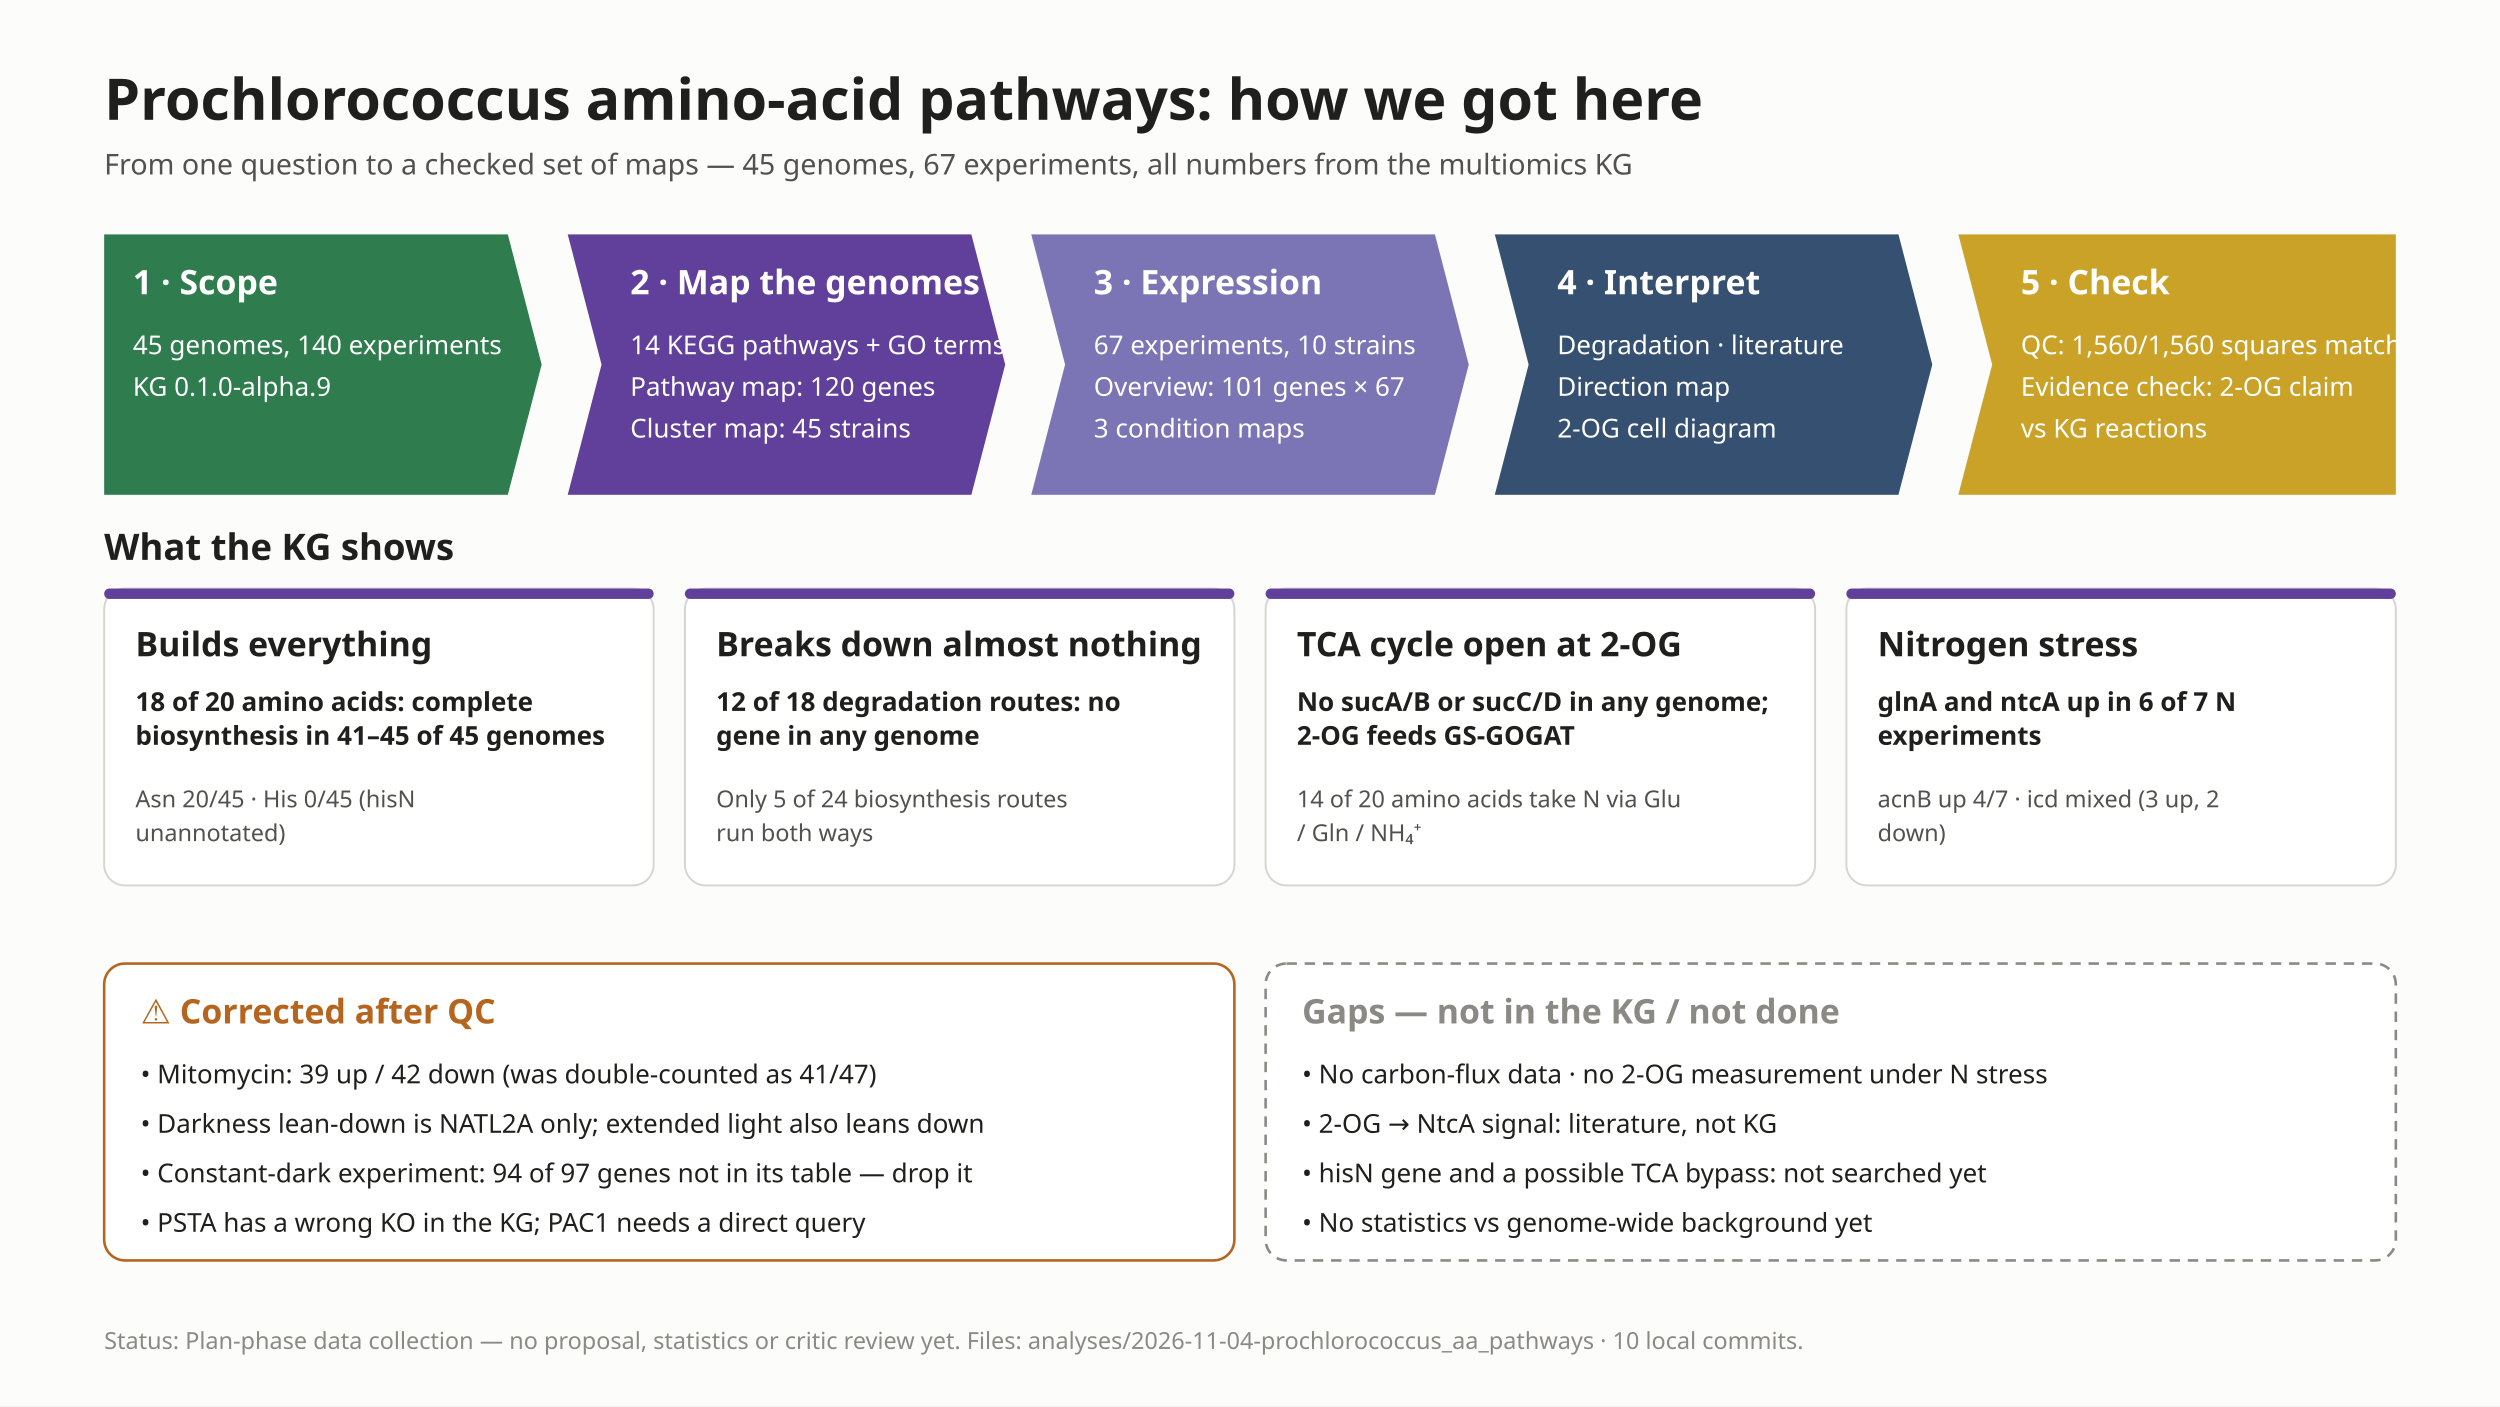
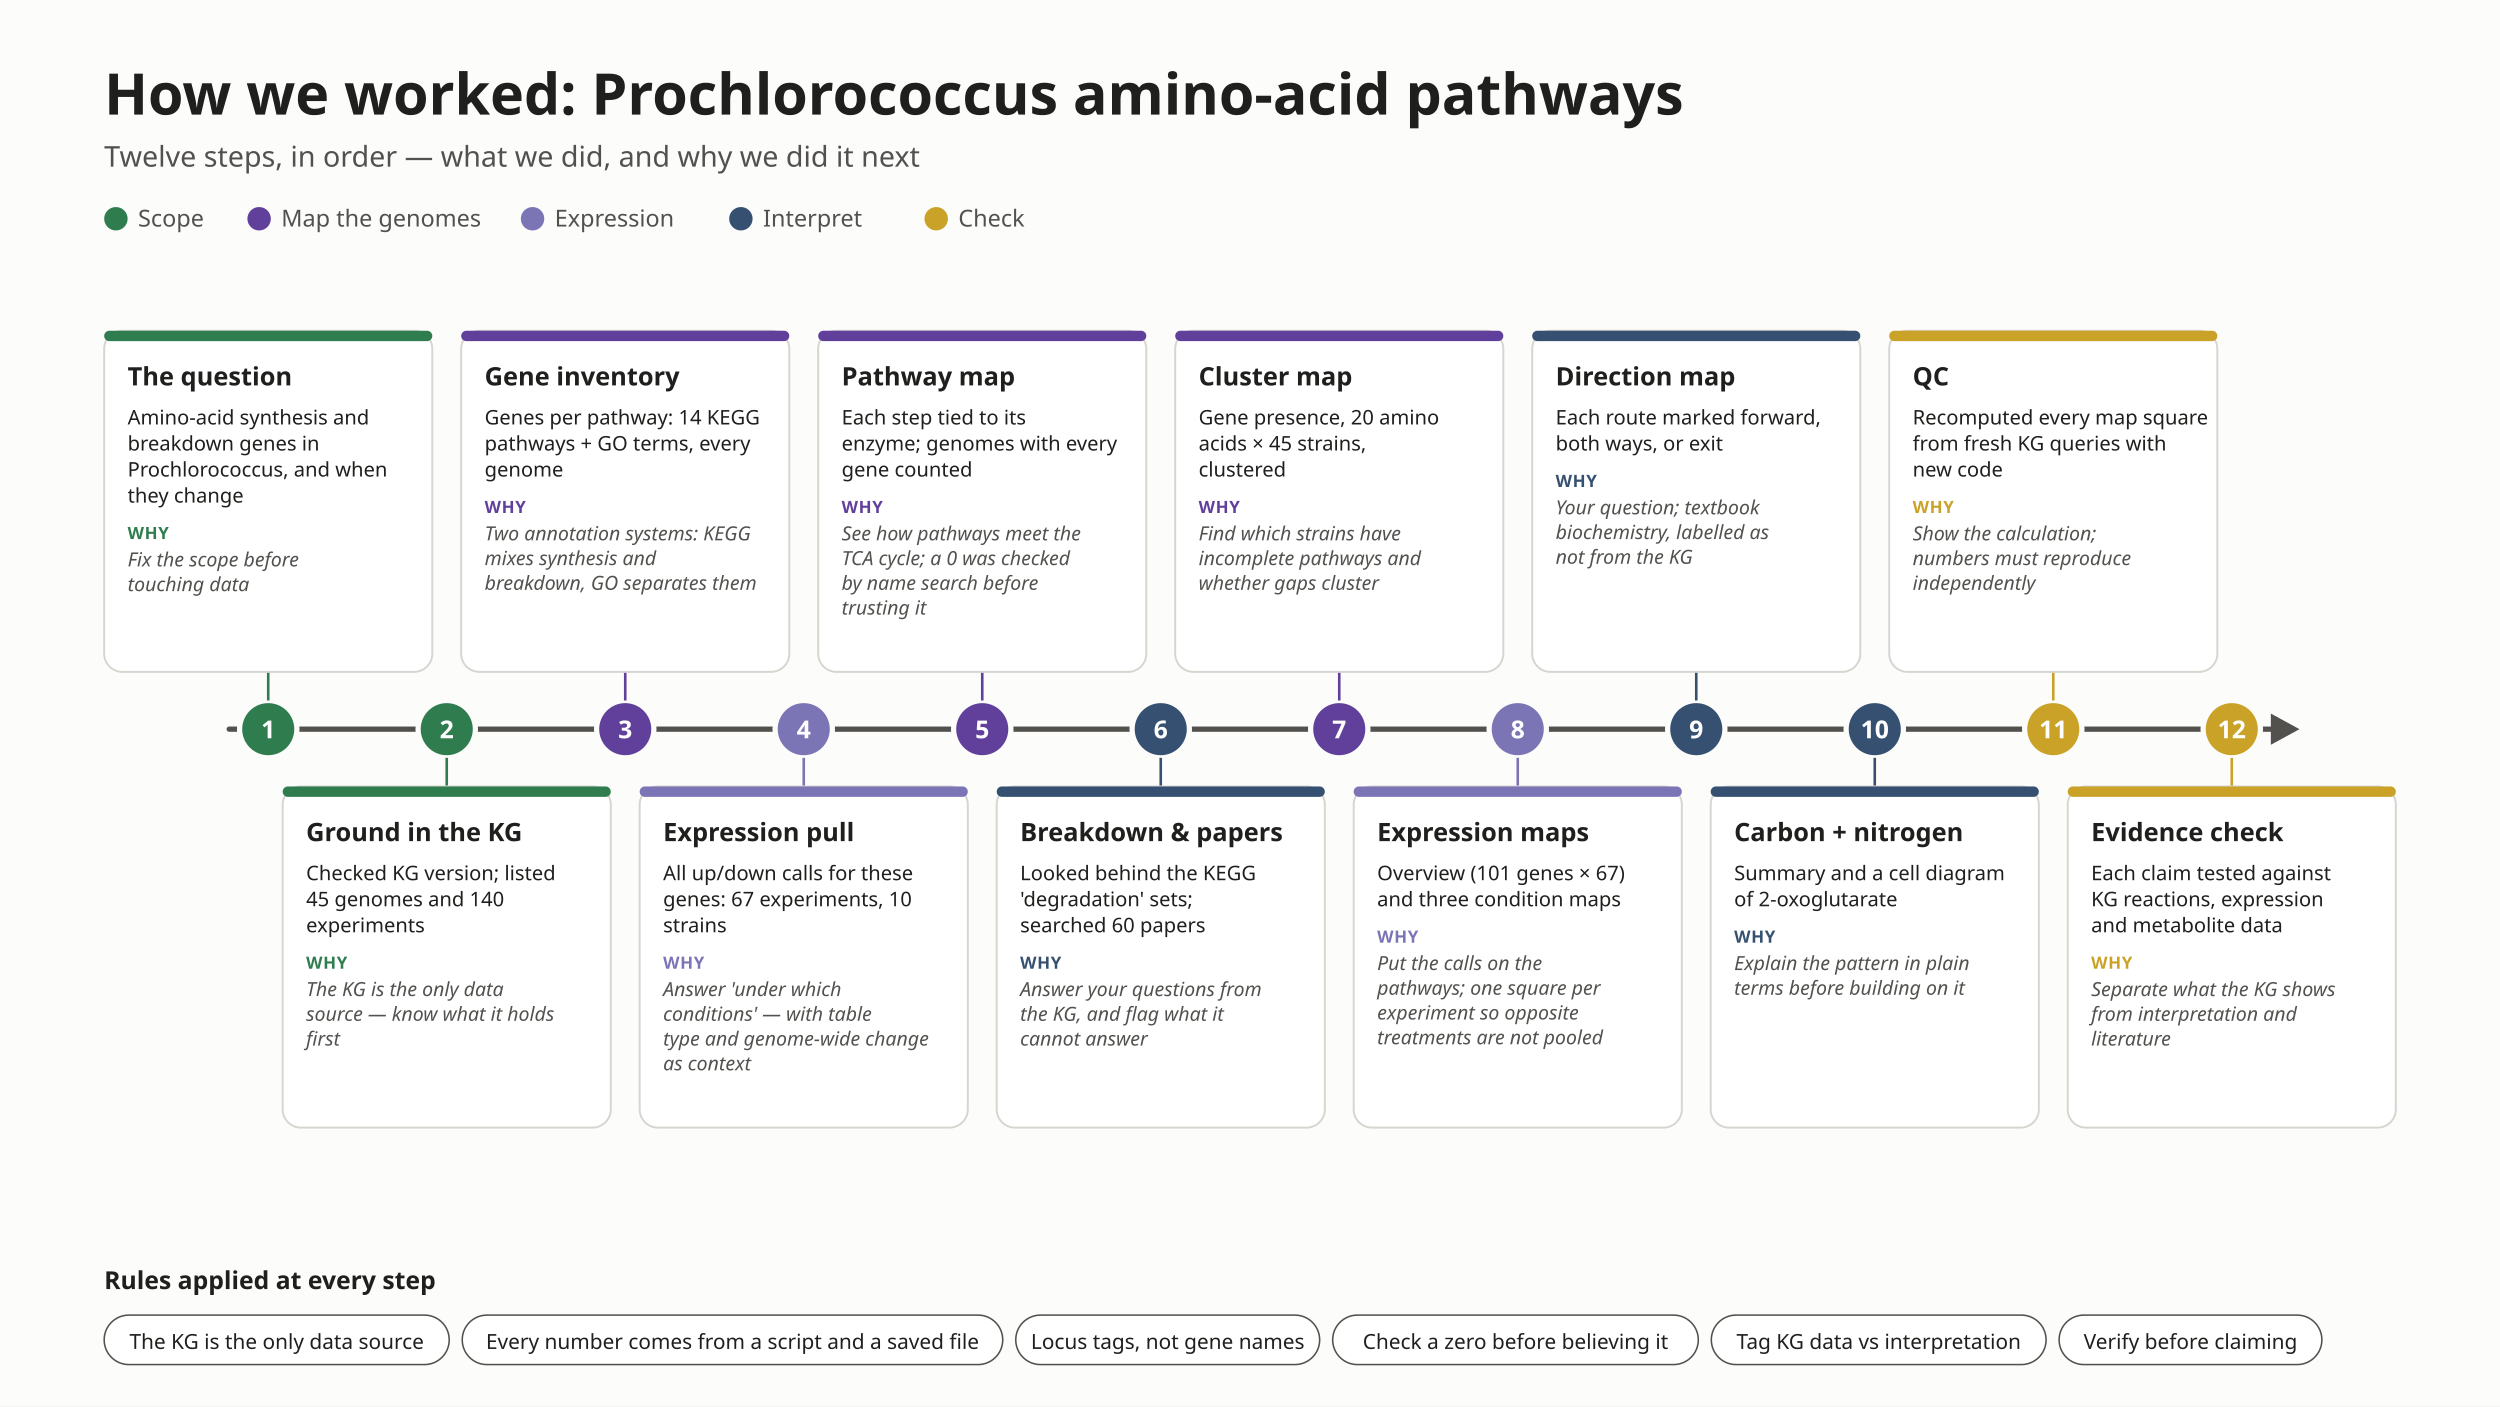
<svg xmlns="http://www.w3.org/2000/svg" viewBox="0 0 1920 1080" width="1920" height="1080" font-family="system-ui,Segoe UI,sans-serif">
  <rect width="1920" height="1080" fill="#fcfcfb" />
-   <text x="80" y="92" font-size="44" font-weight="700" fill="#1f1f1d">Prochlorococcus amino-acid pathways: how we got here</text>
-   <text x="80" y="134" font-size="22" fill="#52514e">From one question to a checked set of maps — 45 genomes, 67 experiments, all numbers from the multiomics KG</text>
-   <path d="M80,180 h310 l26,100.0 l-26,100.0 h-310 l0,-100.0 z" fill="#2f7d4f" />
-   <text x="102" y="226" font-size="26" font-weight="700" fill="#fff">1 · Scope</text>
-   <text x="102" y="272" font-size="20" fill="#fff">45 genomes, 140 experiments</text>
-   <text x="102" y="304" font-size="20" fill="#fff">KG 0.1.0-alpha.9</text>
-   <path d="M436,180 h310 l26,100.0 l-26,100.0 h-310 l26,-100.0 z" fill="#61409b" />
-   <text x="484" y="226" font-size="26" font-weight="700" fill="#fff">2 · Map the genomes</text>
-   <text x="484" y="272" font-size="20" fill="#fff">14 KEGG pathways + GO terms</text>
-   <text x="484" y="304" font-size="20" fill="#fff">Pathway map: 120 genes</text>
-   <text x="484" y="336" font-size="20" fill="#fff">Cluster map: 45 strains</text>
-   <path d="M792,180 h310 l26,100.0 l-26,100.0 h-310 l26,-100.0 z" fill="#7b74b5" />
-   <text x="840" y="226" font-size="26" font-weight="700" fill="#fff">3 · Expression</text>
-   <text x="840" y="272" font-size="20" fill="#fff">67 experiments, 10 strains</text>
-   <text x="840" y="304" font-size="20" fill="#fff">Overview: 101 genes × 67</text>
-   <text x="840" y="336" font-size="20" fill="#fff">3 condition maps</text>
-   <path d="M1148,180 h310 l26,100.0 l-26,100.0 h-310 l26,-100.0 z" fill="#355070" />
-   <text x="1196" y="226" font-size="26" font-weight="700" fill="#fff">4 · Interpret</text>
-   <text x="1196" y="272" font-size="20" fill="#fff">Degradation · literature</text>
-   <text x="1196" y="304" font-size="20" fill="#fff">Direction map</text>
-   <text x="1196" y="336" font-size="20" fill="#fff">2-OG cell diagram</text>
-   <path d="M1504,180 h336 l0,100.0 l0,100.0 h-336 l26,-100.0 z" fill="#c9a227" />
-   <text x="1552" y="226" font-size="26" font-weight="700" fill="#fff">5 · Check</text>
-   <text x="1552" y="272" font-size="20" fill="#fff">QC: 1,560/1,560 squares match</text>
-   <text x="1552" y="304" font-size="20" fill="#fff">Evidence check: 2-OG claim</text>
-   <text x="1552" y="336" font-size="20" fill="#fff">vs KG reactions</text>
-   <text x="80" y="430" font-size="28" font-weight="700" fill="#1f1f1d">What the KG shows</text>
-   <rect x="80.0" y="452" width="422.0" height="228" rx="16" fill="#fff" stroke="#d6d5d0" stroke-width="1.5" />
-   <rect x="80.0" y="452" width="422.0" height="8" rx="4" fill="#61409b" />
-   <text x="104.0" y="504" font-size="26" font-weight="700" fill="#1f1f1d">Builds everything</text>
-   <text x="104.0" y="546" font-size="20" font-weight="600" fill="#1f1f1d">18 of 20 amino acids: complete</text>
-   <text x="104.0" y="572" font-size="20" font-weight="600" fill="#1f1f1d">biosynthesis in 41–45 of 45 genomes</text>
-   <text x="104.0" y="620" font-size="18" font-weight="400" fill="#52514e">Asn 20/45 · His 0/45 (hisN</text>
-   <text x="104.0" y="646" font-size="18" font-weight="400" fill="#52514e">unannotated)</text>
-   <rect x="526.0" y="452" width="422.0" height="228" rx="16" fill="#fff" stroke="#d6d5d0" stroke-width="1.5" />
-   <rect x="526.0" y="452" width="422.0" height="8" rx="4" fill="#61409b" />
-   <text x="550.0" y="504" font-size="26" font-weight="700" fill="#1f1f1d">Breaks down almost nothing</text>
-   <text x="550.0" y="546" font-size="20" font-weight="600" fill="#1f1f1d">12 of 18 degradation routes: no</text>
-   <text x="550.0" y="572" font-size="20" font-weight="600" fill="#1f1f1d">gene in any genome</text>
-   <text x="550.0" y="620" font-size="18" font-weight="400" fill="#52514e">Only 5 of 24 biosynthesis routes</text>
-   <text x="550.0" y="646" font-size="18" font-weight="400" fill="#52514e">run both ways</text>
-   <rect x="972.0" y="452" width="422.0" height="228" rx="16" fill="#fff" stroke="#d6d5d0" stroke-width="1.5" />
-   <rect x="972.0" y="452" width="422.0" height="8" rx="4" fill="#61409b" />
-   <text x="996.0" y="504" font-size="26" font-weight="700" fill="#1f1f1d">TCA cycle open at 2-OG</text>
-   <text x="996.0" y="546" font-size="20" font-weight="600" fill="#1f1f1d">No sucA/B or sucC/D in any genome;</text>
-   <text x="996.0" y="572" font-size="20" font-weight="600" fill="#1f1f1d">2-OG feeds GS-GOGAT</text>
-   <text x="996.0" y="620" font-size="18" font-weight="400" fill="#52514e">14 of 20 amino acids take N via Glu</text>
-   <text x="996.0" y="646" font-size="18" font-weight="400" fill="#52514e">/ Gln / NH₄⁺</text>
-   <rect x="1418.0" y="452" width="422.0" height="228" rx="16" fill="#fff" stroke="#d6d5d0" stroke-width="1.5" />
-   <rect x="1418.0" y="452" width="422.0" height="8" rx="4" fill="#61409b" />
-   <text x="1442.0" y="504" font-size="26" font-weight="700" fill="#1f1f1d">Nitrogen stress</text>
-   <text x="1442.0" y="546" font-size="20" font-weight="600" fill="#1f1f1d">glnA and ntcA up in 6 of 7 N</text>
-   <text x="1442.0" y="572" font-size="20" font-weight="600" fill="#1f1f1d">experiments</text>
-   <text x="1442.0" y="620" font-size="18" font-weight="400" fill="#52514e">acnB up 4/7 · icd mixed (3 up, 2</text>
-   <text x="1442.0" y="646" font-size="18" font-weight="400" fill="#52514e">down)</text>
-   <rect x="80.0" y="740" width="868.0" height="228" rx="16" fill="#fff" stroke="#b5651d" stroke-width="2" />
-   <text x="108.0" y="786" font-size="26" font-weight="700" fill="#b5651d">⚠ Corrected after QC</text>
-   <text x="108.0" y="832" font-size="20" fill="#1f1f1d">• Mitomycin: 39 up / 42 down (was double-counted as 41/47)</text>
-   <text x="108.0" y="870" font-size="20" fill="#1f1f1d">• Darkness lean-down is NATL2A only; extended light also leans down</text>
-   <text x="108.0" y="908" font-size="20" fill="#1f1f1d">• Constant-dark experiment: 94 of 97 genes not in its table — drop it</text>
-   <text x="108.0" y="946" font-size="20" fill="#1f1f1d">• PSTA has a wrong KO in the KG; PAC1 needs a direct query</text>
-   <rect x="972.0" y="740" width="868.0" height="228" rx="16" fill="#fff" stroke="#8a8984" stroke-width="2" stroke-dasharray="8 6" />
-   <text x="1000.0" y="786" font-size="26" font-weight="700" fill="#8a8984">Gaps — not in the KG / not done</text>
-   <text x="1000.0" y="832" font-size="20" fill="#1f1f1d">• No carbon-flux data · no 2-OG measurement under N stress</text>
-   <text x="1000.0" y="870" font-size="20" fill="#1f1f1d">• 2-OG → NtcA signal: literature, not KG</text>
-   <text x="1000.0" y="908" font-size="20" fill="#1f1f1d">• hisN gene and a possible TCA bypass: not searched yet</text>
-   <text x="1000.0" y="946" font-size="20" fill="#1f1f1d">• No statistics vs genome-wide background yet</text>
-   <text x="80" y="1036" font-size="18" fill="#8a8984">Status: Plan-phase data collection — no proposal, statistics or critic review yet. Files: analyses/2026-11-04-prochlorococcus_aa_pathways · 10 local commits.</text>
+   <text x="80" y="88" font-size="44" font-weight="700" fill="#1f1f1d">How we worked: Prochlorococcus amino-acid pathways</text>
+   <text x="80" y="128" font-size="22" fill="#52514e">Twelve steps, in order — what we did, and why we did it next</text>
+   <line x1="176.0" x2="1744.0" y1="560" y2="560" stroke="#52514e" stroke-width="4" stroke-linecap="round" />
+   <path d="M1744.0,548 L1766.0,560 L1744.0,572 z" fill="#52514e" />
+   <circle cx="206.0" cy="560" r="22" fill="#2f7d4f" stroke="#fcfcfb" stroke-width="4" />
+   <text x="206.0" y="567" text-anchor="middle" font-size="19" font-weight="700" fill="#fff">1</text>
+   <line x1="206.0" x2="206.0" y1="538" y2="516" stroke="#2f7d4f" stroke-width="2" />
+   <rect x="80.0" y="254" width="252" height="262" rx="14" fill="#fff" stroke="#d6d5d0" stroke-width="1.5" />
+   <rect x="80.0" y="254" width="252" height="8" rx="4" fill="#2f7d4f" />
+   <text x="98.0" y="296" font-size="19.5" font-weight="700" fill="#1f1f1d">The question</text>
+   <text x="98.0" y="326" font-size="15.5" fill="#1f1f1d">Amino-acid synthesis and</text>
+   <text x="98.0" y="346" font-size="15.5" fill="#1f1f1d">breakdown genes in</text>
+   <text x="98.0" y="366" font-size="15.5" fill="#1f1f1d">Prochlorococcus, and when</text>
+   <text x="98.0" y="386" font-size="15.5" fill="#1f1f1d">they change</text>
+   <text x="98.0" y="414" font-size="13" font-weight="700" fill="#2f7d4f" letter-spacing=".5">WHY</text>
+   <text x="98.0" y="435" font-size="15" font-style="italic" fill="#52514e">Fix the scope before</text>
+   <text x="98.0" y="454" font-size="15" font-style="italic" fill="#52514e">touching data</text>
+   <circle cx="343.091" cy="560" r="22" fill="#2f7d4f" stroke="#fcfcfb" stroke-width="4" />
+   <text x="343.091" y="567" text-anchor="middle" font-size="19" font-weight="700" fill="#fff">2</text>
+   <line x1="343.091" x2="343.091" y1="582" y2="604" stroke="#2f7d4f" stroke-width="2" />
+   <rect x="217.091" y="604" width="252" height="262" rx="14" fill="#fff" stroke="#d6d5d0" stroke-width="1.5" />
+   <rect x="217.091" y="604" width="252" height="8" rx="4" fill="#2f7d4f" />
+   <text x="235.091" y="646" font-size="19.5" font-weight="700" fill="#1f1f1d">Ground in the KG</text>
+   <text x="235.091" y="676" font-size="15.5" fill="#1f1f1d">Checked KG version; listed</text>
+   <text x="235.091" y="696" font-size="15.5" fill="#1f1f1d">45 genomes and 140</text>
+   <text x="235.091" y="716" font-size="15.5" fill="#1f1f1d">experiments</text>
+   <text x="235.091" y="744" font-size="13" font-weight="700" fill="#2f7d4f" letter-spacing=".5">WHY</text>
+   <text x="235.091" y="765" font-size="15" font-style="italic" fill="#52514e">The KG is the only data</text>
+   <text x="235.091" y="784" font-size="15" font-style="italic" fill="#52514e">source — know what it holds</text>
+   <text x="235.091" y="803" font-size="15" font-style="italic" fill="#52514e">first</text>
+   <circle cx="480.182" cy="560" r="22" fill="#61409b" stroke="#fcfcfb" stroke-width="4" />
+   <text x="480.182" y="567" text-anchor="middle" font-size="19" font-weight="700" fill="#fff">3</text>
+   <line x1="480.182" x2="480.182" y1="538" y2="516" stroke="#61409b" stroke-width="2" />
+   <rect x="354.182" y="254" width="252" height="262" rx="14" fill="#fff" stroke="#d6d5d0" stroke-width="1.5" />
+   <rect x="354.182" y="254" width="252" height="8" rx="4" fill="#61409b" />
+   <text x="372.182" y="296" font-size="19.5" font-weight="700" fill="#1f1f1d">Gene inventory</text>
+   <text x="372.182" y="326" font-size="15.5" fill="#1f1f1d">Genes per pathway: 14 KEGG</text>
+   <text x="372.182" y="346" font-size="15.5" fill="#1f1f1d">pathways + GO terms, every</text>
+   <text x="372.182" y="366" font-size="15.5" fill="#1f1f1d">genome</text>
+   <text x="372.182" y="394" font-size="13" font-weight="700" fill="#61409b" letter-spacing=".5">WHY</text>
+   <text x="372.182" y="415" font-size="15" font-style="italic" fill="#52514e">Two annotation systems: KEGG</text>
+   <text x="372.182" y="434" font-size="15" font-style="italic" fill="#52514e">mixes synthesis and</text>
+   <text x="372.182" y="453" font-size="15" font-style="italic" fill="#52514e">breakdown, GO separates them</text>
+   <circle cx="617.273" cy="560" r="22" fill="#7b74b5" stroke="#fcfcfb" stroke-width="4" />
+   <text x="617.273" y="567" text-anchor="middle" font-size="19" font-weight="700" fill="#fff">4</text>
+   <line x1="617.273" x2="617.273" y1="582" y2="604" stroke="#7b74b5" stroke-width="2" />
+   <rect x="491.273" y="604" width="252" height="262" rx="14" fill="#fff" stroke="#d6d5d0" stroke-width="1.5" />
+   <rect x="491.273" y="604" width="252" height="8" rx="4" fill="#7b74b5" />
+   <text x="509.273" y="646" font-size="19.5" font-weight="700" fill="#1f1f1d">Expression pull</text>
+   <text x="509.273" y="676" font-size="15.5" fill="#1f1f1d">All up/down calls for these</text>
+   <text x="509.273" y="696" font-size="15.5" fill="#1f1f1d">genes: 67 experiments, 10</text>
+   <text x="509.273" y="716" font-size="15.5" fill="#1f1f1d">strains</text>
+   <text x="509.273" y="744" font-size="13" font-weight="700" fill="#7b74b5" letter-spacing=".5">WHY</text>
+   <text x="509.273" y="765" font-size="15" font-style="italic" fill="#52514e">Answer 'under which</text>
+   <text x="509.273" y="784" font-size="15" font-style="italic" fill="#52514e">conditions' — with table</text>
+   <text x="509.273" y="803" font-size="15" font-style="italic" fill="#52514e">type and genome-wide change</text>
+   <text x="509.273" y="822" font-size="15" font-style="italic" fill="#52514e">as context</text>
+   <circle cx="754.364" cy="560" r="22" fill="#61409b" stroke="#fcfcfb" stroke-width="4" />
+   <text x="754.364" y="567" text-anchor="middle" font-size="19" font-weight="700" fill="#fff">5</text>
+   <line x1="754.364" x2="754.364" y1="538" y2="516" stroke="#61409b" stroke-width="2" />
+   <rect x="628.364" y="254" width="252" height="262" rx="14" fill="#fff" stroke="#d6d5d0" stroke-width="1.5" />
+   <rect x="628.364" y="254" width="252" height="8" rx="4" fill="#61409b" />
+   <text x="646.364" y="296" font-size="19.5" font-weight="700" fill="#1f1f1d">Pathway map</text>
+   <text x="646.364" y="326" font-size="15.5" fill="#1f1f1d">Each step tied to its</text>
+   <text x="646.364" y="346" font-size="15.5" fill="#1f1f1d">enzyme; genomes with every</text>
+   <text x="646.364" y="366" font-size="15.5" fill="#1f1f1d">gene counted</text>
+   <text x="646.364" y="394" font-size="13" font-weight="700" fill="#61409b" letter-spacing=".5">WHY</text>
+   <text x="646.364" y="415" font-size="15" font-style="italic" fill="#52514e">See how pathways meet the</text>
+   <text x="646.364" y="434" font-size="15" font-style="italic" fill="#52514e">TCA cycle; a 0 was checked</text>
+   <text x="646.364" y="453" font-size="15" font-style="italic" fill="#52514e">by name search before</text>
+   <text x="646.364" y="472" font-size="15" font-style="italic" fill="#52514e">trusting it</text>
+   <circle cx="891.455" cy="560" r="22" fill="#355070" stroke="#fcfcfb" stroke-width="4" />
+   <text x="891.455" y="567" text-anchor="middle" font-size="19" font-weight="700" fill="#fff">6</text>
+   <line x1="891.455" x2="891.455" y1="582" y2="604" stroke="#355070" stroke-width="2" />
+   <rect x="765.455" y="604" width="252" height="262" rx="14" fill="#fff" stroke="#d6d5d0" stroke-width="1.5" />
+   <rect x="765.455" y="604" width="252" height="8" rx="4" fill="#355070" />
+   <text x="783.455" y="646" font-size="19.5" font-weight="700" fill="#1f1f1d">Breakdown &amp; papers</text>
+   <text x="783.455" y="676" font-size="15.5" fill="#1f1f1d">Looked behind the KEGG</text>
+   <text x="783.455" y="696" font-size="15.5" fill="#1f1f1d">'degradation' sets;</text>
+   <text x="783.455" y="716" font-size="15.5" fill="#1f1f1d">searched 60 papers</text>
+   <text x="783.455" y="744" font-size="13" font-weight="700" fill="#355070" letter-spacing=".5">WHY</text>
+   <text x="783.455" y="765" font-size="15" font-style="italic" fill="#52514e">Answer your questions from</text>
+   <text x="783.455" y="784" font-size="15" font-style="italic" fill="#52514e">the KG, and flag what it</text>
+   <text x="783.455" y="803" font-size="15" font-style="italic" fill="#52514e">cannot answer</text>
+   <circle cx="1028.545" cy="560" r="22" fill="#61409b" stroke="#fcfcfb" stroke-width="4" />
+   <text x="1028.545" y="567" text-anchor="middle" font-size="19" font-weight="700" fill="#fff">7</text>
+   <line x1="1028.545" x2="1028.545" y1="538" y2="516" stroke="#61409b" stroke-width="2" />
+   <rect x="902.545" y="254" width="252" height="262" rx="14" fill="#fff" stroke="#d6d5d0" stroke-width="1.5" />
+   <rect x="902.545" y="254" width="252" height="8" rx="4" fill="#61409b" />
+   <text x="920.545" y="296" font-size="19.5" font-weight="700" fill="#1f1f1d">Cluster map</text>
+   <text x="920.545" y="326" font-size="15.5" fill="#1f1f1d">Gene presence, 20 amino</text>
+   <text x="920.545" y="346" font-size="15.5" fill="#1f1f1d">acids × 45 strains,</text>
+   <text x="920.545" y="366" font-size="15.5" fill="#1f1f1d">clustered</text>
+   <text x="920.545" y="394" font-size="13" font-weight="700" fill="#61409b" letter-spacing=".5">WHY</text>
+   <text x="920.545" y="415" font-size="15" font-style="italic" fill="#52514e">Find which strains have</text>
+   <text x="920.545" y="434" font-size="15" font-style="italic" fill="#52514e">incomplete pathways and</text>
+   <text x="920.545" y="453" font-size="15" font-style="italic" fill="#52514e">whether gaps cluster</text>
+   <circle cx="1165.636" cy="560" r="22" fill="#7b74b5" stroke="#fcfcfb" stroke-width="4" />
+   <text x="1165.636" y="567" text-anchor="middle" font-size="19" font-weight="700" fill="#fff">8</text>
+   <line x1="1165.636" x2="1165.636" y1="582" y2="604" stroke="#7b74b5" stroke-width="2" />
+   <rect x="1039.636" y="604" width="252" height="262" rx="14" fill="#fff" stroke="#d6d5d0" stroke-width="1.5" />
+   <rect x="1039.636" y="604" width="252" height="8" rx="4" fill="#7b74b5" />
+   <text x="1057.636" y="646" font-size="19.5" font-weight="700" fill="#1f1f1d">Expression maps</text>
+   <text x="1057.636" y="676" font-size="15.5" fill="#1f1f1d">Overview (101 genes × 67)</text>
+   <text x="1057.636" y="696" font-size="15.5" fill="#1f1f1d">and three condition maps</text>
+   <text x="1057.636" y="724" font-size="13" font-weight="700" fill="#7b74b5" letter-spacing=".5">WHY</text>
+   <text x="1057.636" y="745" font-size="15" font-style="italic" fill="#52514e">Put the calls on the</text>
+   <text x="1057.636" y="764" font-size="15" font-style="italic" fill="#52514e">pathways; one square per</text>
+   <text x="1057.636" y="783" font-size="15" font-style="italic" fill="#52514e">experiment so opposite</text>
+   <text x="1057.636" y="802" font-size="15" font-style="italic" fill="#52514e">treatments are not pooled</text>
+   <circle cx="1302.727" cy="560" r="22" fill="#355070" stroke="#fcfcfb" stroke-width="4" />
+   <text x="1302.727" y="567" text-anchor="middle" font-size="19" font-weight="700" fill="#fff">9</text>
+   <line x1="1302.727" x2="1302.727" y1="538" y2="516" stroke="#355070" stroke-width="2" />
+   <rect x="1176.727" y="254" width="252" height="262" rx="14" fill="#fff" stroke="#d6d5d0" stroke-width="1.5" />
+   <rect x="1176.727" y="254" width="252" height="8" rx="4" fill="#355070" />
+   <text x="1194.727" y="296" font-size="19.5" font-weight="700" fill="#1f1f1d">Direction map</text>
+   <text x="1194.727" y="326" font-size="15.5" fill="#1f1f1d">Each route marked forward,</text>
+   <text x="1194.727" y="346" font-size="15.5" fill="#1f1f1d">both ways, or exit</text>
+   <text x="1194.727" y="374" font-size="13" font-weight="700" fill="#355070" letter-spacing=".5">WHY</text>
+   <text x="1194.727" y="395" font-size="15" font-style="italic" fill="#52514e">Your question; textbook</text>
+   <text x="1194.727" y="414" font-size="15" font-style="italic" fill="#52514e">biochemistry, labelled as</text>
+   <text x="1194.727" y="433" font-size="15" font-style="italic" fill="#52514e">not from the KG</text>
+   <circle cx="1439.818" cy="560" r="22" fill="#355070" stroke="#fcfcfb" stroke-width="4" />
+   <text x="1439.818" y="567" text-anchor="middle" font-size="19" font-weight="700" fill="#fff">10</text>
+   <line x1="1439.818" x2="1439.818" y1="582" y2="604" stroke="#355070" stroke-width="2" />
+   <rect x="1313.818" y="604" width="252" height="262" rx="14" fill="#fff" stroke="#d6d5d0" stroke-width="1.5" />
+   <rect x="1313.818" y="604" width="252" height="8" rx="4" fill="#355070" />
+   <text x="1331.818" y="646" font-size="19.5" font-weight="700" fill="#1f1f1d">Carbon + nitrogen</text>
+   <text x="1331.818" y="676" font-size="15.5" fill="#1f1f1d">Summary and a cell diagram</text>
+   <text x="1331.818" y="696" font-size="15.5" fill="#1f1f1d">of 2-oxoglutarate</text>
+   <text x="1331.818" y="724" font-size="13" font-weight="700" fill="#355070" letter-spacing=".5">WHY</text>
+   <text x="1331.818" y="745" font-size="15" font-style="italic" fill="#52514e">Explain the pattern in plain</text>
+   <text x="1331.818" y="764" font-size="15" font-style="italic" fill="#52514e">terms before building on it</text>
+   <circle cx="1576.909" cy="560" r="22" fill="#c9a227" stroke="#fcfcfb" stroke-width="4" />
+   <text x="1576.909" y="567" text-anchor="middle" font-size="19" font-weight="700" fill="#fff">11</text>
+   <line x1="1576.909" x2="1576.909" y1="538" y2="516" stroke="#c9a227" stroke-width="2" />
+   <rect x="1450.909" y="254" width="252" height="262" rx="14" fill="#fff" stroke="#d6d5d0" stroke-width="1.5" />
+   <rect x="1450.909" y="254" width="252" height="8" rx="4" fill="#c9a227" />
+   <text x="1468.909" y="296" font-size="19.5" font-weight="700" fill="#1f1f1d">QC</text>
+   <text x="1468.909" y="326" font-size="15.5" fill="#1f1f1d">Recomputed every map square</text>
+   <text x="1468.909" y="346" font-size="15.5" fill="#1f1f1d">from fresh KG queries with</text>
+   <text x="1468.909" y="366" font-size="15.5" fill="#1f1f1d">new code</text>
+   <text x="1468.909" y="394" font-size="13" font-weight="700" fill="#c9a227" letter-spacing=".5">WHY</text>
+   <text x="1468.909" y="415" font-size="15" font-style="italic" fill="#52514e">Show the calculation;</text>
+   <text x="1468.909" y="434" font-size="15" font-style="italic" fill="#52514e">numbers must reproduce</text>
+   <text x="1468.909" y="453" font-size="15" font-style="italic" fill="#52514e">independently</text>
+   <circle cx="1714.0" cy="560" r="22" fill="#c9a227" stroke="#fcfcfb" stroke-width="4" />
+   <text x="1714.0" y="567" text-anchor="middle" font-size="19" font-weight="700" fill="#fff">12</text>
+   <line x1="1714.0" x2="1714.0" y1="582" y2="604" stroke="#c9a227" stroke-width="2" />
+   <rect x="1588.0" y="604" width="252" height="262" rx="14" fill="#fff" stroke="#d6d5d0" stroke-width="1.5" />
+   <rect x="1588.0" y="604" width="252" height="8" rx="4" fill="#c9a227" />
+   <text x="1606.0" y="646" font-size="19.5" font-weight="700" fill="#1f1f1d">Evidence check</text>
+   <text x="1606.0" y="676" font-size="15.5" fill="#1f1f1d">Each claim tested against</text>
+   <text x="1606.0" y="696" font-size="15.5" fill="#1f1f1d">KG reactions, expression</text>
+   <text x="1606.0" y="716" font-size="15.5" fill="#1f1f1d">and metabolite data</text>
+   <text x="1606.0" y="744" font-size="13" font-weight="700" fill="#c9a227" letter-spacing=".5">WHY</text>
+   <text x="1606.0" y="765" font-size="15" font-style="italic" fill="#52514e">Separate what the KG shows</text>
+   <text x="1606.0" y="784" font-size="15" font-style="italic" fill="#52514e">from interpretation and</text>
+   <text x="1606.0" y="803" font-size="15" font-style="italic" fill="#52514e">literature</text>
+   <circle cx="89" cy="168" r="9" fill="#2f7d4f" />
+   <text x="106" y="174" font-size="18" fill="#52514e">Scope</text>
+   <circle cx="199" cy="168" r="9" fill="#61409b" />
+   <text x="216" y="174" font-size="18" fill="#52514e">Map the genomes</text>
+   <circle cx="409" cy="168" r="9" fill="#7b74b5" />
+   <text x="426" y="174" font-size="18" fill="#52514e">Expression</text>
+   <circle cx="569" cy="168" r="9" fill="#355070" />
+   <text x="586" y="174" font-size="18" fill="#52514e">Interpret</text>
+   <circle cx="719" cy="168" r="9" fill="#c9a227" />
+   <text x="736" y="174" font-size="18" fill="#52514e">Check</text>
+   <text x="80" y="990" font-size="19" font-weight="700" fill="#1f1f1d">Rules applied at every step</text>
+   <rect x="80" y="1010" width="265.0" height="38" rx="19" fill="#fff" stroke="#52514e" stroke-width="1.2" />
+   <text x="212.5" y="1036" text-anchor="middle" font-size="16" fill="#1f1f1d">The KG is the only data source</text>
+   <rect x="355.0" y="1010" width="415.1" height="38" rx="19" fill="#fff" stroke="#52514e" stroke-width="1.2" />
+   <text x="562.55" y="1036" text-anchor="middle" font-size="16" fill="#1f1f1d">Every number comes from a script and a saved file</text>
+   <rect x="780.1" y="1010" width="233.4" height="38" rx="19" fill="#fff" stroke="#52514e" stroke-width="1.2" />
+   <text x="896.8" y="1036" text-anchor="middle" font-size="16" fill="#1f1f1d">Locus tags, not gene names</text>
+   <rect x="1023.5" y="1010" width="280.8" height="38" rx="19" fill="#fff" stroke="#52514e" stroke-width="1.2" />
+   <text x="1163.9" y="1036" text-anchor="middle" font-size="16" fill="#1f1f1d">Check a zero before believing it</text>
+   <rect x="1314.3" y="1010" width="257.1" height="38" rx="19" fill="#fff" stroke="#52514e" stroke-width="1.2" />
+   <text x="1442.85" y="1036" text-anchor="middle" font-size="16" fill="#1f1f1d">Tag KG data vs interpretation</text>
+   <rect x="1581.4" y="1010" width="201.8" height="38" rx="19" fill="#fff" stroke="#52514e" stroke-width="1.2" />
+   <text x="1682.3" y="1036" text-anchor="middle" font-size="16" fill="#1f1f1d">Verify before claiming</text>
</svg>
